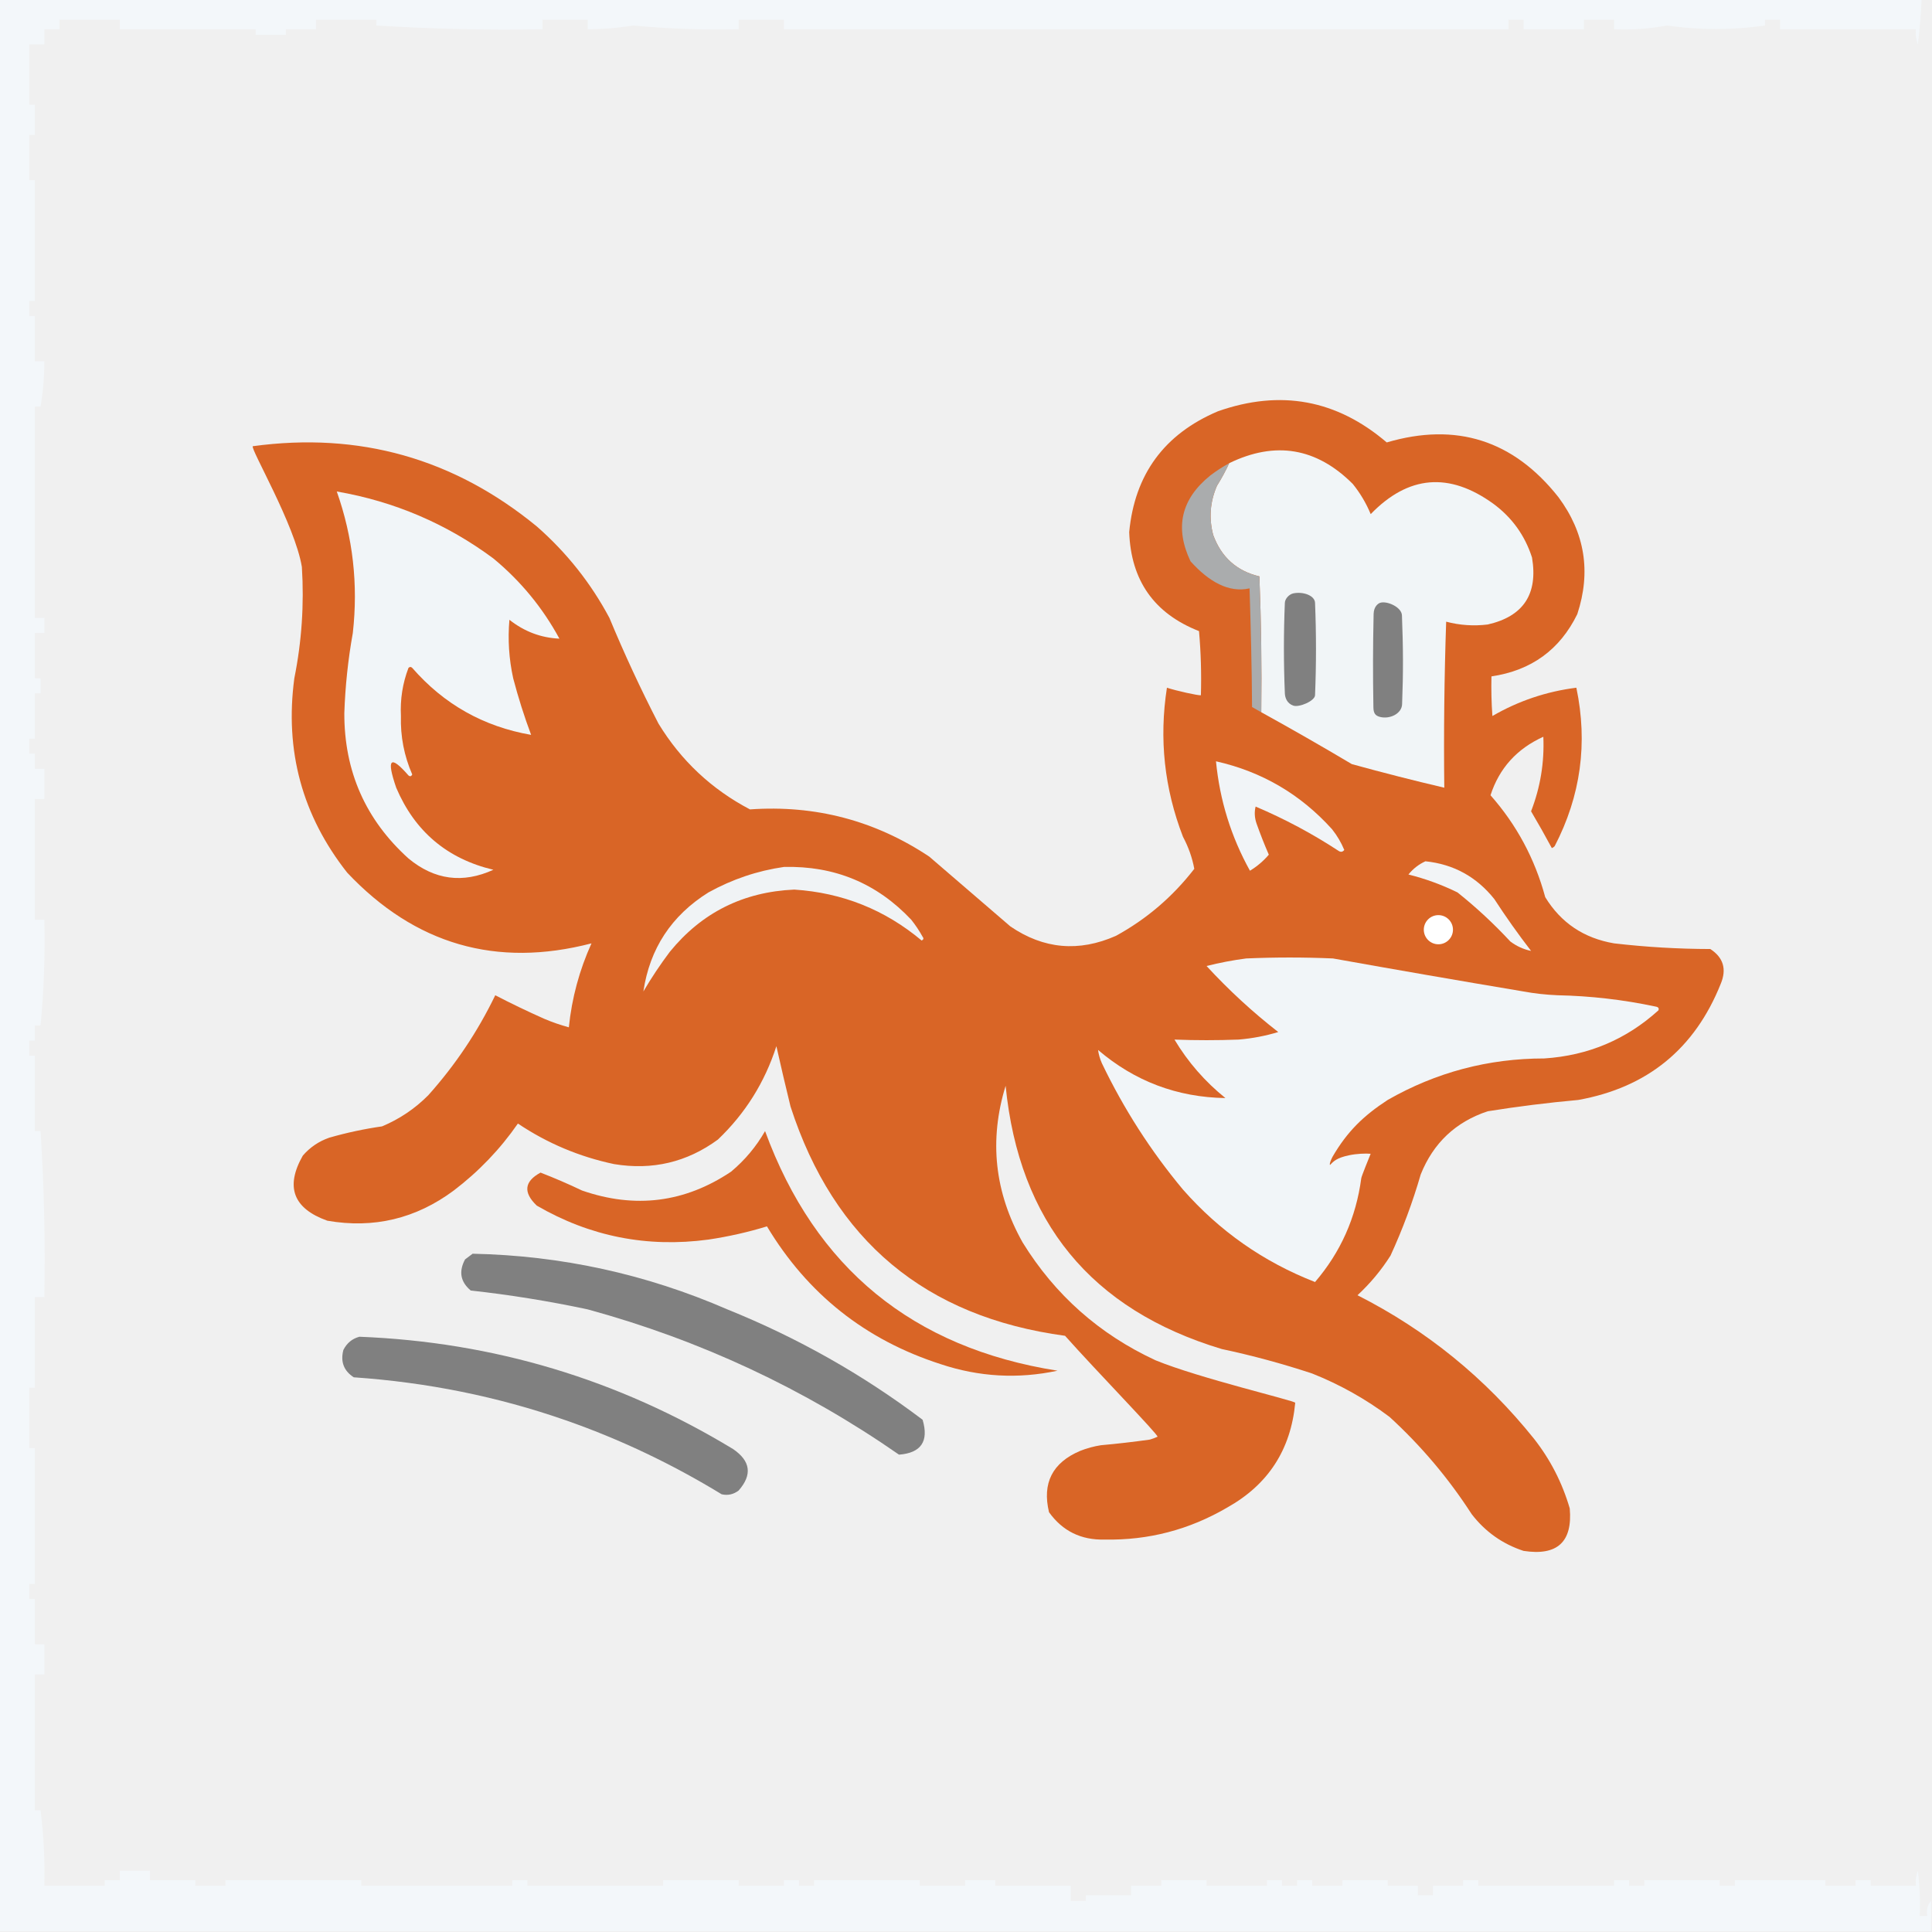
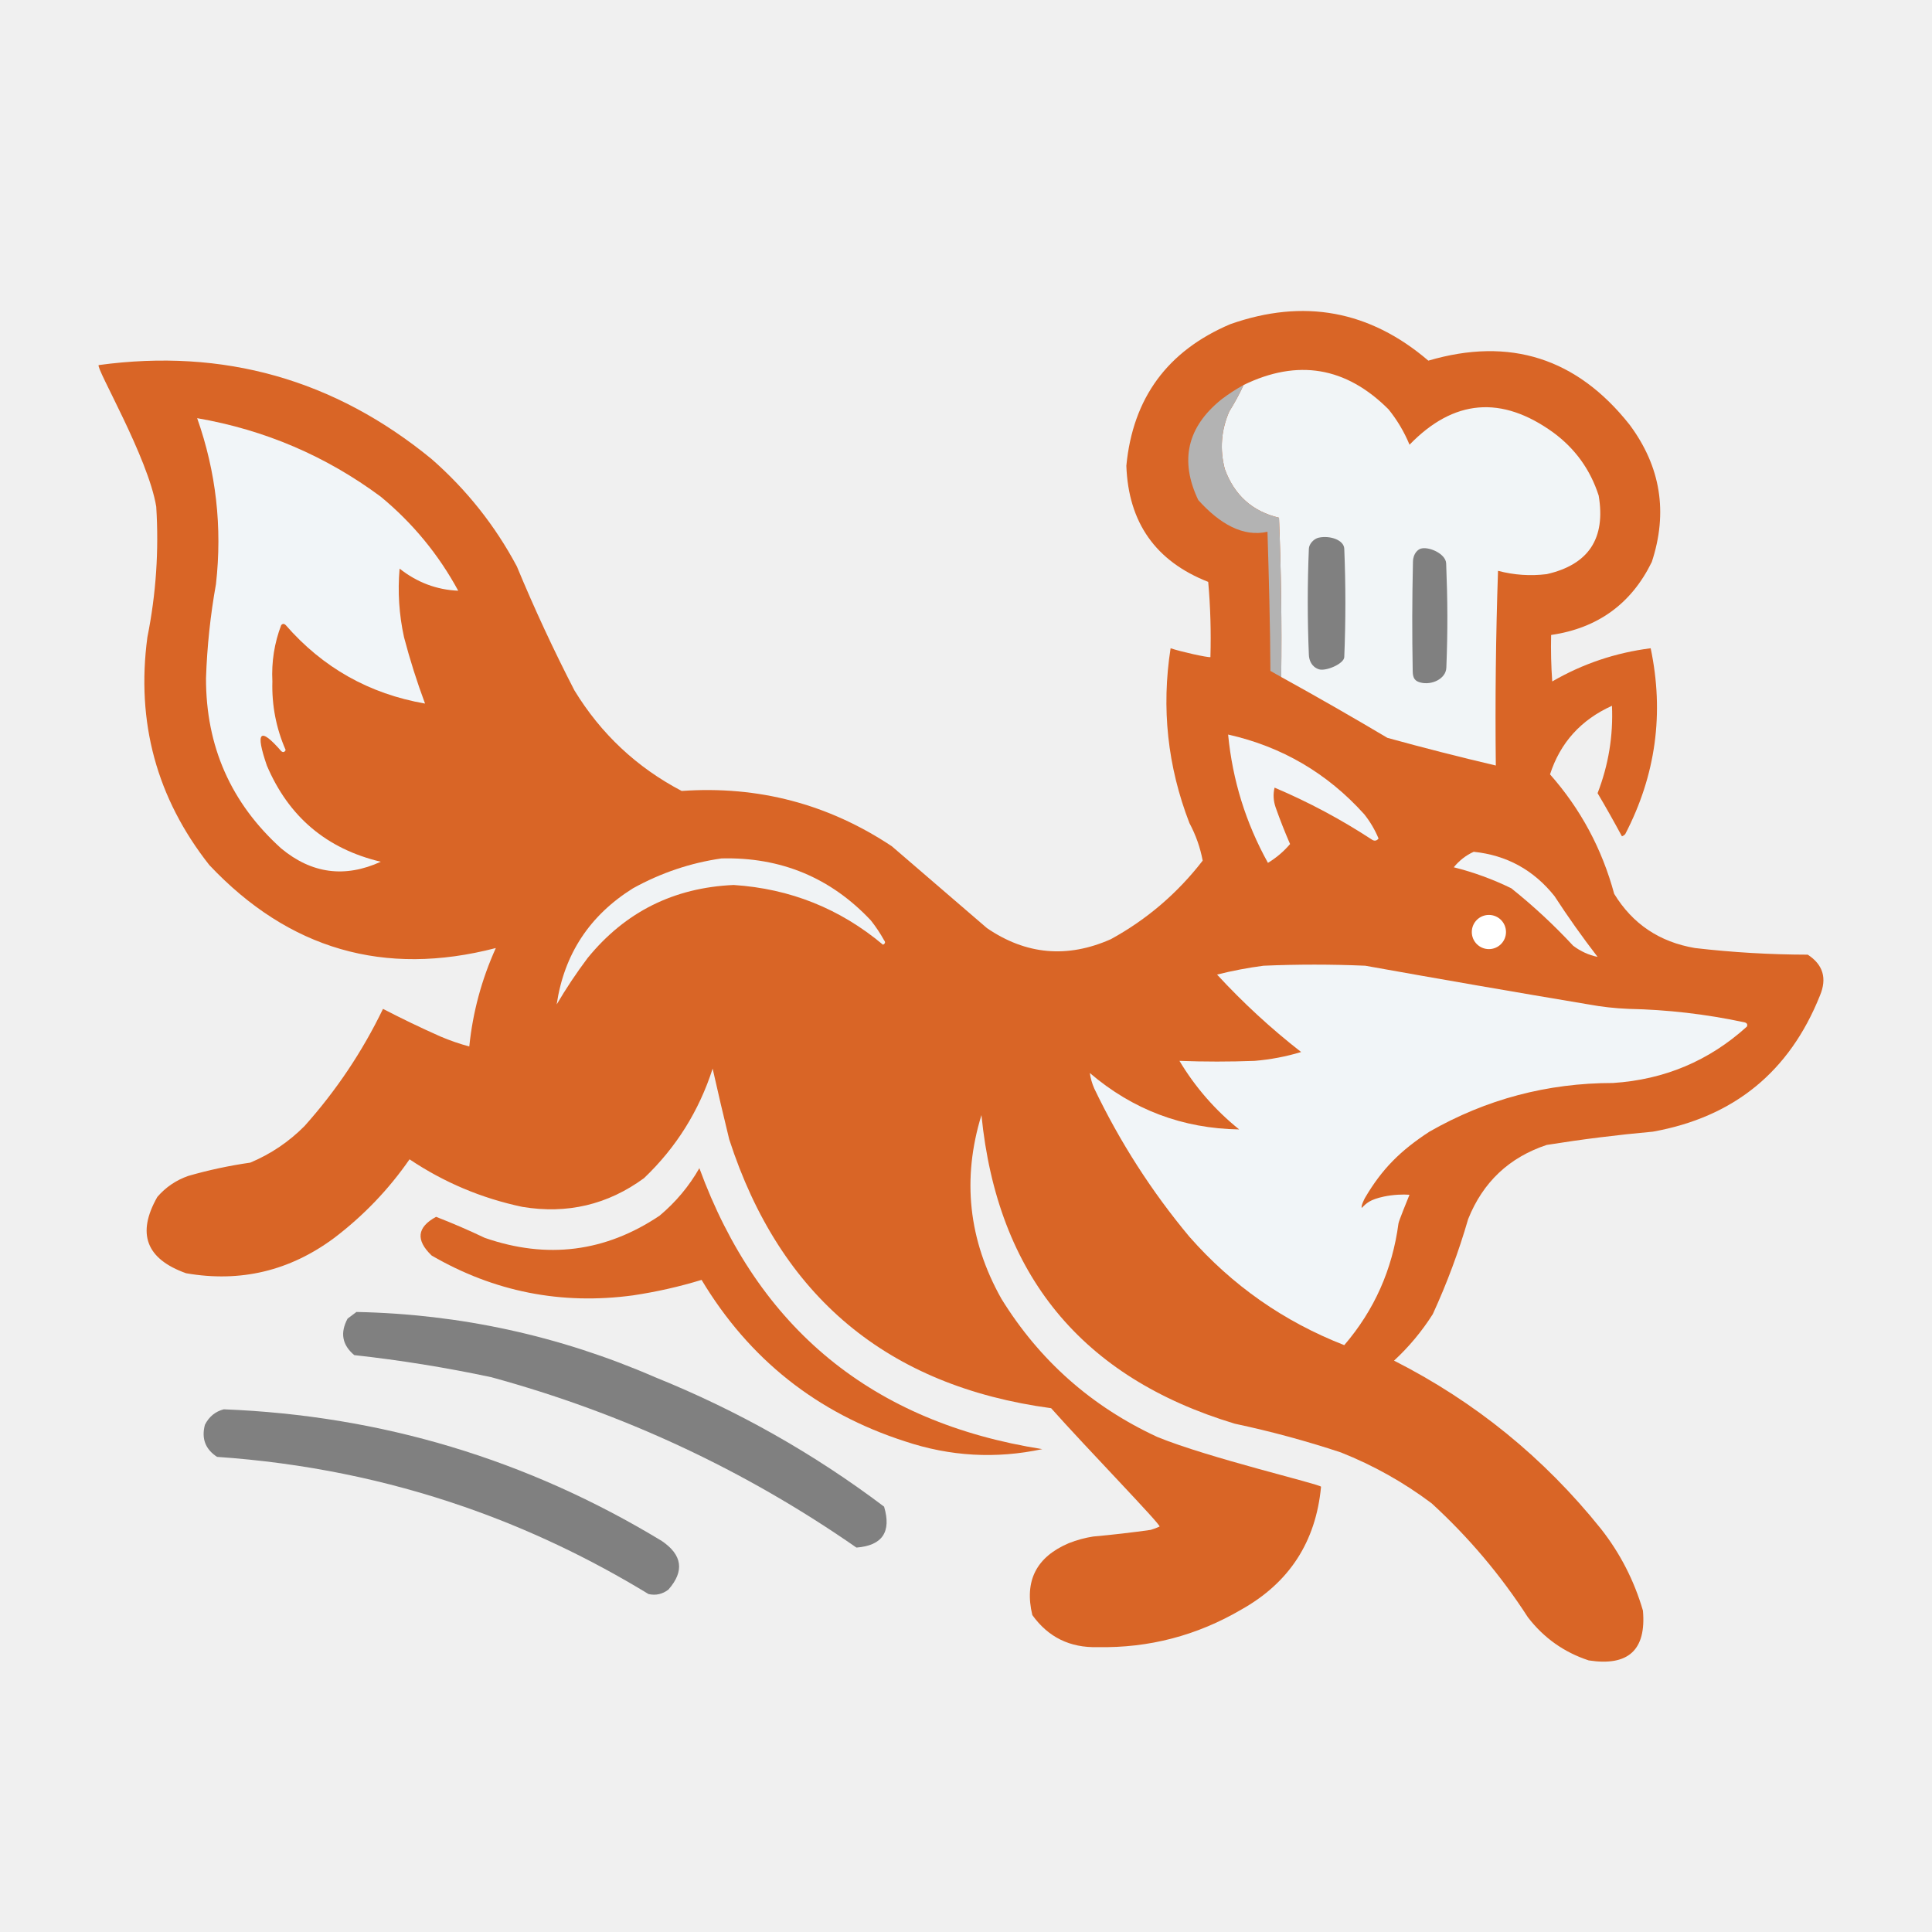
- <svg xmlns="http://www.w3.org/2000/svg" width="100%" height="100%" viewBox="0 0 1024 1024" version="1.1" xml:space="preserve" style="fill-rule:evenodd;clip-rule:evenodd;stroke-linejoin:round;stroke-miterlimit:2;">
-   <g>
-     <path d="M-0.5,-0.5L1018.5,-0.5C1018.17,7.524 1017.5,15.524 1016.5,23.5C1015.52,20.914 1015.19,18.247 1015.5,15.5L943.5,15.5L943.5,10.5L935.5,10.5L935.5,13.5C918.165,16.034 900.832,16.034 883.5,13.5C874.256,15.27 864.923,15.937 855.5,15.5L855.5,10.5L839.5,10.5L839.5,15.5L807.5,15.5L807.5,10.5L799.5,10.5L799.5,15.5L415.5,15.5L415.5,10.5L391.5,10.5L391.5,15.5C372.788,15.943 354.121,15.276 335.5,13.5C327.548,14.828 319.548,15.494 311.5,15.5L311.5,10.5L287.5,10.5L287.5,15.5C258.109,16.032 228.775,15.365 199.5,13.5L199.5,10.5L167.5,10.5L167.5,15.5L151.5,15.5L151.5,18.5L135.5,18.5L135.5,15.5L63.5,15.5L63.5,10.5L31.5,10.5L31.5,15.5L23.5,15.5L23.5,23.5L15.5,23.5L15.5,55.5L18.5,55.5L18.5,71.5L15.5,71.5L15.5,95.5L18.5,95.5L18.5,159.5L15.5,159.5L15.5,167.5L18.5,167.5L18.5,191.5L23.5,191.5C23.491,199.568 22.824,207.568 21.5,215.5L18.5,215.5L18.5,327.5L23.5,327.5L23.5,335.5L18.5,335.5L18.5,359.5L21.5,359.5L21.5,367.5L18.5,367.5L18.5,391.5L15.5,391.5L15.5,399.5L18.5,399.5L18.5,407.5L23.5,407.5L23.5,423.5L18.5,423.5L18.5,487.5L23.5,487.5C23.942,506.232 23.275,524.899 21.5,543.5L18.5,543.5L18.5,551.5L15.5,551.5L15.5,559.5L18.5,559.5L18.5,599.5L21.5,599.5C23.365,628.775 24.032,658.109 23.5,687.5L18.5,687.5L18.5,735.5L15.5,735.5L15.5,767.5L18.5,767.5L18.5,839.5L15.5,839.5L15.5,847.5L18.5,847.5L18.5,871.5L23.5,871.5L23.5,887.5L18.5,887.5L18.5,959.5L21.5,959.5C23.162,972.762 23.829,986.096 23.5,999.5L55.5,999.5L55.5,996.5L63.5,996.5L63.5,991.5L79.5,991.5L79.5,996.5L103.5,996.5L103.5,999.5L119.5,999.5L119.5,996.5L191.5,996.5L191.5,999.5L271.5,999.5L271.5,996.5L279.5,996.5L279.5,999.5L351.5,999.5L351.5,996.5L391.5,996.5L391.5,999.5L415.5,999.5L415.5,996.5L423.5,996.5L423.5,999.5L431.5,999.5L431.5,996.5L487.5,996.5L487.5,999.5L511.5,999.5L511.5,996.5L527.5,996.5L527.5,999.5L567.5,999.5L567.5,1007.5L575.5,1007.5L575.5,1004.5L599.5,1004.5L599.5,999.5L615.5,999.5L615.5,996.5L639.5,996.5L639.5,999.5L671.5,999.5L671.5,996.5L679.5,996.5L679.5,999.5L687.5,999.5L687.5,996.5L695.5,996.5L695.5,999.5L711.5,999.5L711.5,996.5L735.5,996.5L735.5,999.5L751.5,999.5L751.5,1004.5L759.5,1004.5L759.5,999.5L775.5,999.5L775.5,996.5L783.5,996.5L783.5,999.5L855.5,999.5L855.5,996.5L863.5,996.5L863.5,999.5L871.5,999.5L871.5,996.5L911.5,996.5L911.5,999.5L919.5,999.5L919.5,996.5L967.5,996.5L967.5,999.5L983.5,999.5L983.5,996.5L991.5,996.5L991.5,999.5L1015.5,999.5C1015.19,996.753 1015.52,994.086 1016.5,991.5C1017.5,999.472 1017.83,1007.47 1017.5,1015.5L1021.5,1015.5C1020.96,1012.3 1021.63,1009.64 1023.5,1007.5L1023.5,1023.5L-0.5,1023.5L-0.5,-0.5Z" style="fill:rgb(243,247,250);" />
-   </g>
-   <g>
-     <path d="M618.5,364.5C623.382,366.128 635.209,368.737 636.5,368.5C636.828,356.988 636.495,345.654 635.5,334.5C611.745,325.189 599.412,307.689 598.5,282C601.423,251.397 617.09,230.064 645.5,218C678.663,206.33 708.496,211.83 735,234.5C771.825,223.663 802.158,233.33 826,263.5C840.044,282.407 843.378,303.074 836,325.5C826.758,344.397 811.592,355.397 790.5,358.5C790.334,365.508 790.5,372.508 791,379.5C804.8,371.507 819.633,366.507 835.5,364.5C841.659,393.893 837.826,421.893 824,448.5C823.586,448.957 823.086,449.291 822.5,449.5C818.957,442.912 815.29,436.412 811.5,430C816.427,417.272 818.594,404.106 818,390.5C803.964,396.855 794.631,407.189 790,421.5C803.825,437.142 813.491,455.142 819,475.5C827.317,489.11 839.484,497.277 855.5,500C872.433,501.968 889.433,502.968 906.5,503C913.446,507.536 915.279,513.703 912,521.5C898.228,555.934 873.061,576.434 836.5,583C820.423,584.451 804.423,586.451 788.5,589C771.515,594.651 759.681,605.817 753,622.5C748.73,637.259 743.397,651.592 737,665.5C732.079,673.255 726.245,680.255 719.5,686.5C756.09,705.06 787.257,730.394 813,762.5C821.697,773.56 828.031,785.893 832,799.5C833.556,817.271 825.39,824.771 807.5,822C796.348,818.337 787.181,811.837 780,802.5C767.736,783.491 753.236,766.325 736.5,751C723.902,741.532 710.235,733.865 695.5,728C679.745,722.782 663.745,718.449 647.5,715C578.327,694.144 540.161,647.644 533,575.5C524.129,604.331 527.129,631.997 542,658.5C559.195,686.363 582.695,707.196 612.5,721C635.693,730.508 686.182,742.353 686.5,743.5C684.164,768.355 672.164,786.855 650.5,799C630.384,810.778 608.718,816.445 585.5,816C573.005,816.335 563.171,811.502 556,801.5C552.292,786.083 557.792,775.249 572.5,769C576.057,767.592 579.724,766.592 583.5,766C592.198,765.22 600.865,764.22 609.5,763C610.872,762.598 612.205,762.098 613.5,761.5C614.521,760.998 580.382,725.88 564.5,708C490.513,698.012 442.013,657.512 419,586.5C416.391,575.842 413.891,565.175 411.5,554.5C405.337,573.669 395.004,590.169 380.5,604C364.09,616.018 345.757,620.351 325.5,617C307.07,613.116 290.07,605.949 274.5,595.5C265.089,609.08 253.755,620.913 240.5,631C220.413,645.939 198.079,651.272 173.5,647C155.408,640.55 151.075,629.05 160.5,612.5C164.301,608.096 168.968,604.93 174.5,603C183.685,600.358 193.018,598.358 202.5,597C211.755,593.122 219.922,587.622 227,580.5C241.349,564.453 253.182,546.787 262.5,527.5C270.95,531.89 279.617,536.057 288.5,540C292.756,541.807 297.089,543.307 301.5,544.5C303.076,529.032 307.076,514.199 313.5,500C263.107,513.104 219.941,500.604 184,462.5C160.19,432.275 150.857,397.942 156,359.5C159.916,340.007 161.249,320.34 160,300.5C156.363,278.235 132.457,237.577 134,236.5C190.411,228.809 240.577,242.976 284.5,279C300.342,292.891 313.176,309.058 323,327.5C330.901,346.541 339.567,365.208 349,383.5C360.983,403.151 377.15,418.318 397.5,429C432.107,426.567 463.774,434.9 492.5,454C506.833,466.333 521.167,478.667 535.5,491C553.151,503.057 571.817,504.724 591.5,496C607.737,487.105 621.571,475.272 633,460.5C631.915,454.632 629.915,448.966 627,443.5C617.111,417.879 614.278,391.546 618.5,364.5Z" style="fill:rgb(217,101,38);" />
-     <g transform="matrix(0.791826,0,0,0.791826,-11.0023,122.918)">
+ <svg xmlns="http://www.w3.org/2000/svg" width="100%" height="100%" viewBox="0 0 256 256" version="1.1" xml:space="preserve" style="fill-rule:evenodd;clip-rule:evenodd;stroke-linejoin:round;stroke-miterlimit:2;">
+   <g transform="matrix(1,0,0,1,-384,-768)">
+     <g transform="matrix(0.293149,0,0,0.293149,357.798,747.045)">
+       <path d="M618.5,364.5C623.382,366.128 635.209,368.737 636.5,368.5C636.828,356.988 636.495,345.654 635.5,334.5C611.745,325.189 599.412,307.689 598.5,282C601.423,251.397 617.09,230.064 645.5,218C678.663,206.33 708.496,211.83 735,234.5C771.825,223.663 802.158,233.33 826,263.5C840.044,282.407 843.378,303.074 836,325.5C826.758,344.397 811.592,355.397 790.5,358.5C790.334,365.508 790.5,372.508 791,379.5C804.8,371.507 819.633,366.507 835.5,364.5C841.659,393.893 837.826,421.893 824,448.5C823.586,448.957 823.086,449.291 822.5,449.5C818.957,442.912 815.29,436.412 811.5,430C816.427,417.272 818.594,404.106 818,390.5C803.964,396.855 794.631,407.189 790,421.5C803.825,437.142 813.491,455.142 819,475.5C827.317,489.11 839.484,497.277 855.5,500C872.433,501.968 889.433,502.968 906.5,503C913.446,507.536 915.279,513.703 912,521.5C898.228,555.934 873.061,576.434 836.5,583C820.423,584.451 804.423,586.451 788.5,589C771.515,594.651 759.681,605.817 753,622.5C748.73,637.259 743.397,651.592 737,665.5C732.079,673.255 726.245,680.255 719.5,686.5C756.09,705.06 787.257,730.394 813,762.5C821.697,773.56 828.031,785.893 832,799.5C833.556,817.271 825.39,824.771 807.5,822C796.348,818.337 787.181,811.837 780,802.5C767.736,783.491 753.236,766.325 736.5,751C723.902,741.532 710.235,733.865 695.5,728C679.745,722.782 663.745,718.449 647.5,715C578.327,694.144 540.161,647.644 533,575.5C524.129,604.331 527.129,631.997 542,658.5C559.195,686.363 582.695,707.196 612.5,721C635.693,730.508 686.182,742.353 686.5,743.5C684.164,768.355 672.164,786.855 650.5,799C630.384,810.778 608.718,816.445 585.5,816C573.005,816.335 563.171,811.502 556,801.5C552.292,786.083 557.792,775.249 572.5,769C576.057,767.592 579.724,766.592 583.5,766C592.198,765.22 600.865,764.22 609.5,763C610.872,762.598 612.205,762.098 613.5,761.5C614.521,760.998 580.382,725.88 564.5,708C490.513,698.012 442.013,657.512 419,586.5C416.391,575.842 413.891,565.175 411.5,554.5C405.337,573.669 395.004,590.169 380.5,604C364.09,616.018 345.757,620.351 325.5,617C307.07,613.116 290.07,605.949 274.5,595.5C265.089,609.08 253.755,620.913 240.5,631C220.413,645.939 198.079,651.272 173.5,647C155.408,640.55 151.075,629.05 160.5,612.5C164.301,608.096 168.968,604.93 174.5,603C183.685,600.358 193.018,598.358 202.5,597C211.755,593.122 219.922,587.622 227,580.5C241.349,564.453 253.182,546.787 262.5,527.5C270.95,531.89 279.617,536.057 288.5,540C292.756,541.807 297.089,543.307 301.5,544.5C303.076,529.032 307.076,514.199 313.5,500C263.107,513.104 219.941,500.604 184,462.5C160.19,432.275 150.857,397.942 156,359.5C159.916,340.007 161.249,320.34 160,300.5C156.363,278.235 132.457,237.577 134,236.5C190.411,228.809 240.577,242.976 284.5,279C300.342,292.891 313.176,309.058 323,327.5C330.901,346.541 339.567,365.208 349,383.5C360.983,403.151 377.15,418.318 397.5,429C432.107,426.567 463.774,434.9 492.5,454C506.833,466.333 521.167,478.667 535.5,491C553.151,503.057 571.817,504.724 591.5,496C607.737,487.105 621.571,475.272 633,460.5C631.915,454.632 629.915,448.966 627,443.5C617.111,417.879 614.278,391.546 618.5,364.5Z" style="fill:rgb(217,101,38);" />
+     </g>
+     <g transform="matrix(0.232123,0,0,0.232123,354.572,783.078)">
      <circle cx="976.7" cy="467.077" r="9.758" style="fill:white;" />
    </g>
  </g>
-   <g>
+   <g transform="matrix(0.293149,0,0,0.293149,-26.2024,-20.9554)">
    <path d="M668.5,377.5C668.794,353.474 668.46,329.474 667.5,305.5C655.46,302.634 647.294,295.301 643,283.5C640.685,274.618 641.351,265.952 645,257.5C647.465,253.563 649.632,249.563 651.5,245.5C675.94,233.621 697.773,237.288 717,256.5C720.936,261.37 724.102,266.704 726.5,272.5C746.434,251.908 768.101,250.075 791.5,267C801.395,274.287 808.228,283.787 812,295.5C815.258,314.876 807.425,326.709 788.5,331C781.05,331.909 773.717,331.409 766.5,329.5C765.5,358.826 765.167,388.159 765.5,417.5C749.106,413.654 732.773,409.487 716.5,405C700.6,395.553 684.6,386.387 668.5,377.5Z" style="fill:rgb(241,245,247);" />
  </g>
-   <g>
-     <path d="M651.5,245.5C649.632,249.563 647.465,253.563 645,257.5C641.351,265.952 640.685,274.618 643,283.5C647.294,295.301 655.46,302.634 667.5,305.5C668.46,329.474 668.794,353.474 668.5,377.5C666.54,376.377 665.965,376.115 663.61,374.726C663.52,354.393 662.92,332.309 662.292,311.842C651.278,314.35 640.712,308.297 631,297.5C622.497,279.654 625.997,264.488 641.5,252C644.691,249.574 648.025,247.407 651.5,245.5Z" style="fill:rgb(170,172,173);" />
+   <g transform="matrix(0.293149,0,0,0.293149,-26.2024,-20.9554)">
+     <path d="M651.5,245.5C649.632,249.563 647.465,253.563 645,257.5C641.351,265.952 640.685,274.618 643,283.5C647.294,295.301 655.46,302.634 667.5,305.5C668.46,329.474 668.794,353.474 668.5,377.5C666.54,376.377 665.965,376.115 663.61,374.726C663.52,354.393 662.92,332.309 662.292,311.842C651.278,314.35 640.712,308.297 631,297.5C622.497,279.654 625.997,264.488 641.5,252C644.691,249.574 648.025,247.407 651.5,245.5Z" style="fill:rgb(179,179,179);" />
  </g>
-   <g>
+   <g transform="matrix(0.293149,0,0,0.293149,-26.2024,-20.9554)">
    <path d="M178.5,260.5C209.058,265.784 236.724,277.618 261.5,296C275.94,307.934 287.606,322.101 296.5,338.5C286.722,338.069 277.889,334.735 270,328.5C269.093,338.934 269.76,349.267 272,359.5C274.676,369.694 277.843,379.694 281.5,389.5C256.282,385.108 235.282,373.275 218.5,354C217.833,353.333 217.167,353.333 216.5,354C213.387,362.181 212.054,370.681 212.5,379.5C212.191,390.29 214.191,400.623 218.5,410.5C217.998,411.521 217.332,411.688 216.5,411C206.85,399.91 204.683,402.076 210,417.5C219.851,440.686 237.018,455.186 261.5,461C245.265,468.402 230.265,466.402 216.5,455C193.76,434.473 182.427,408.806 182.5,378C182.979,363.727 184.479,349.56 187,335.5C189.904,309.788 187.071,284.788 178.5,260.5Z" style="fill:rgb(241,245,248);" />
  </g>
-   <g>
+   <g transform="matrix(0.293149,0,0,0.293149,-26.2024,-20.9554)">
    <path d="M685.5,314.5C690.635,313.426 696.84,315.591 697,319.5C697.667,335.833 697.667,352.167 697,368.5C696.876,371.532 688.619,375.051 685.5,374C682.113,372.858 681.095,369.775 681,367.5C680.333,351.5 680.333,335.5 681,319.5C681.092,317.285 683.287,314.963 685.5,314.5Z" style="fill:rgb(128,128,128);" />
  </g>
-   <g>
+   <g transform="matrix(0.293149,0,0,0.293149,-26.2024,-20.9554)">
    <path d="M731.5,319.5C735.091,318.328 742.887,321.747 743.06,326.147C743.727,343.147 743.806,356.283 743.139,373.283C742.94,378.337 736.547,381.283 731.5,380C729.039,379.374 727.988,378.174 727.934,374.944C727.633,356.934 727.663,343.427 728.047,325.419C728.133,321.4 730.506,319.824 731.5,319.5Z" style="fill:rgb(128,128,128);" />
  </g>
-   <g>
+   <g transform="matrix(0.293149,0,0,0.293149,-26.2024,-20.9554)">
    <path d="M644.5,403.5C668.81,408.974 689.31,420.974 706,439.5C708.671,442.837 710.837,446.504 712.5,450.5C711.635,451.583 710.635,451.749 709.5,451C695.564,441.865 680.898,434.031 665.5,427.5C664.776,430.451 664.943,433.451 666,436.5C667.971,442.079 670.137,447.579 672.5,453C669.628,456.372 666.294,459.206 662.5,461.5C652.487,443.46 646.487,424.127 644.5,403.5Z" style="fill:rgb(241,244,247);" />
  </g>
-   <g>
+   <g transform="matrix(0.293149,0,0,0.293149,-26.2024,-20.9554)">
    <path d="M415.5,459.5C442.308,458.831 464.808,468.165 483,487.5C485.248,490.328 487.248,493.328 489,496.5C489.688,497.332 489.521,497.998 488.5,498.5C469.01,482.166 446.51,473.166 421,471.5C393.943,472.695 371.943,483.695 355,504.5C349.941,511.228 345.274,518.228 341,525.5C344.386,502.761 355.886,485.261 375.5,473C388.125,466.02 401.458,461.52 415.5,459.5Z" style="fill:rgb(240,243,245);" />
  </g>
-   <g>
+   <g transform="matrix(0.293149,0,0,0.293149,-26.2024,-20.9554)">
    <path d="M755.5,456.5C770.395,458.034 782.562,464.7 792,476.5C798.131,485.93 804.631,495.097 811.5,504C807.559,503.201 803.893,501.534 800.5,499C791.768,489.599 782.435,480.932 772.5,473C764.154,468.915 755.488,465.748 746.5,463.5C748.988,460.433 751.988,458.099 755.5,456.5Z" style="fill:rgb(242,244,246);" />
  </g>
-   <g>
+   <g transform="matrix(0.293149,0,0,0.293149,-26.2024,-20.9554)">
    <path d="M807.5,525.5C813.312,526.577 819.312,527.243 825.5,527.5C843.037,527.859 860.37,529.859 877.5,533.5C878.932,533.733 879.432,534.4 879,535.5C861.908,550.984 841.741,559.484 818.5,561C788.822,561.002 761.156,568.335 735.5,583C722.574,591.424 714.086,599.741 706.345,612.984C706.264,613.122 704.366,616.709 704.936,617.463C706.863,615.436 708.556,613.69 714.931,612.338C719.121,611.449 723.672,611.289 726.477,611.523C725.614,613.694 721.659,623.297 721.5,624.5C718.734,645.356 710.567,663.689 697,679.5C669.678,668.841 646.344,652.508 627,630.5C609.923,610.034 595.59,587.701 584,563.5C582.972,561.156 582.306,558.823 582,556.5C601.407,573.082 623.907,581.582 649.5,582C638.632,573.244 629.632,562.911 622.5,551C633.817,551.425 645.151,551.425 656.5,551C663.72,550.394 670.72,549.061 677.5,547C663.933,536.438 651.266,524.771 639.5,512C646.415,510.26 653.415,508.927 660.5,508C675.833,507.333 691.167,507.333 706.5,508C740.153,514.031 773.82,519.865 807.5,525.5Z" style="fill:rgb(241,245,248);" />
  </g>
-   <g>
+   <g transform="matrix(0.293149,0,0,0.293149,-26.2024,-20.9554)">
    <path d="M405.5,599.5C432.109,672.084 483.775,714.417 560.5,726.5C539.552,730.971 518.886,729.804 498.5,723C458.678,710.176 428.012,685.842 406.5,650C396.441,653.081 386.108,655.414 375.5,657C343.053,661.377 312.72,655.377 284.5,639C277.198,632.015 277.864,626.181 286.5,621.5C293.945,624.389 301.278,627.555 308.5,631C336.65,640.76 362.983,637.427 387.5,621C394.841,614.837 400.841,607.671 405.5,599.5Z" style="fill:rgb(217,101,38);" />
  </g>
-   <g>
+   <g transform="matrix(0.293149,0,0,0.293149,-26.2024,-20.9554)">
    <path d="M250.5,664.5C297.426,665.452 342.426,675.285 385.5,694C422.743,709.027 457.243,728.527 489,752.5C492.384,763.92 488.217,770.086 476.5,771C426.036,735.939 371.036,710.272 311.5,694C290.983,689.629 270.316,686.296 249.5,684C244.041,679.417 243.041,673.917 246.5,667.5C247.901,666.479 249.235,665.479 250.5,664.5Z" style="fill:rgb(128,128,128);" />
  </g>
-   <g>
+   <g transform="matrix(0.293149,0,0,0.293149,-26.2024,-20.9554)">
    <path d="M190.5,708.5C261.665,711.289 327.665,731.123 388.5,768C397.834,774.33 398.834,781.663 391.5,790C388.783,792.076 385.783,792.743 382.5,792C355.835,775.739 328.153,762.621 299.454,752.646C263.714,740.223 226.395,732.674 187.5,730C182.206,726.565 180.373,721.732 182,715.5C183.851,711.843 186.684,709.51 190.5,708.5Z" style="fill:rgb(128,128,128);" />
  </g>
</svg>
